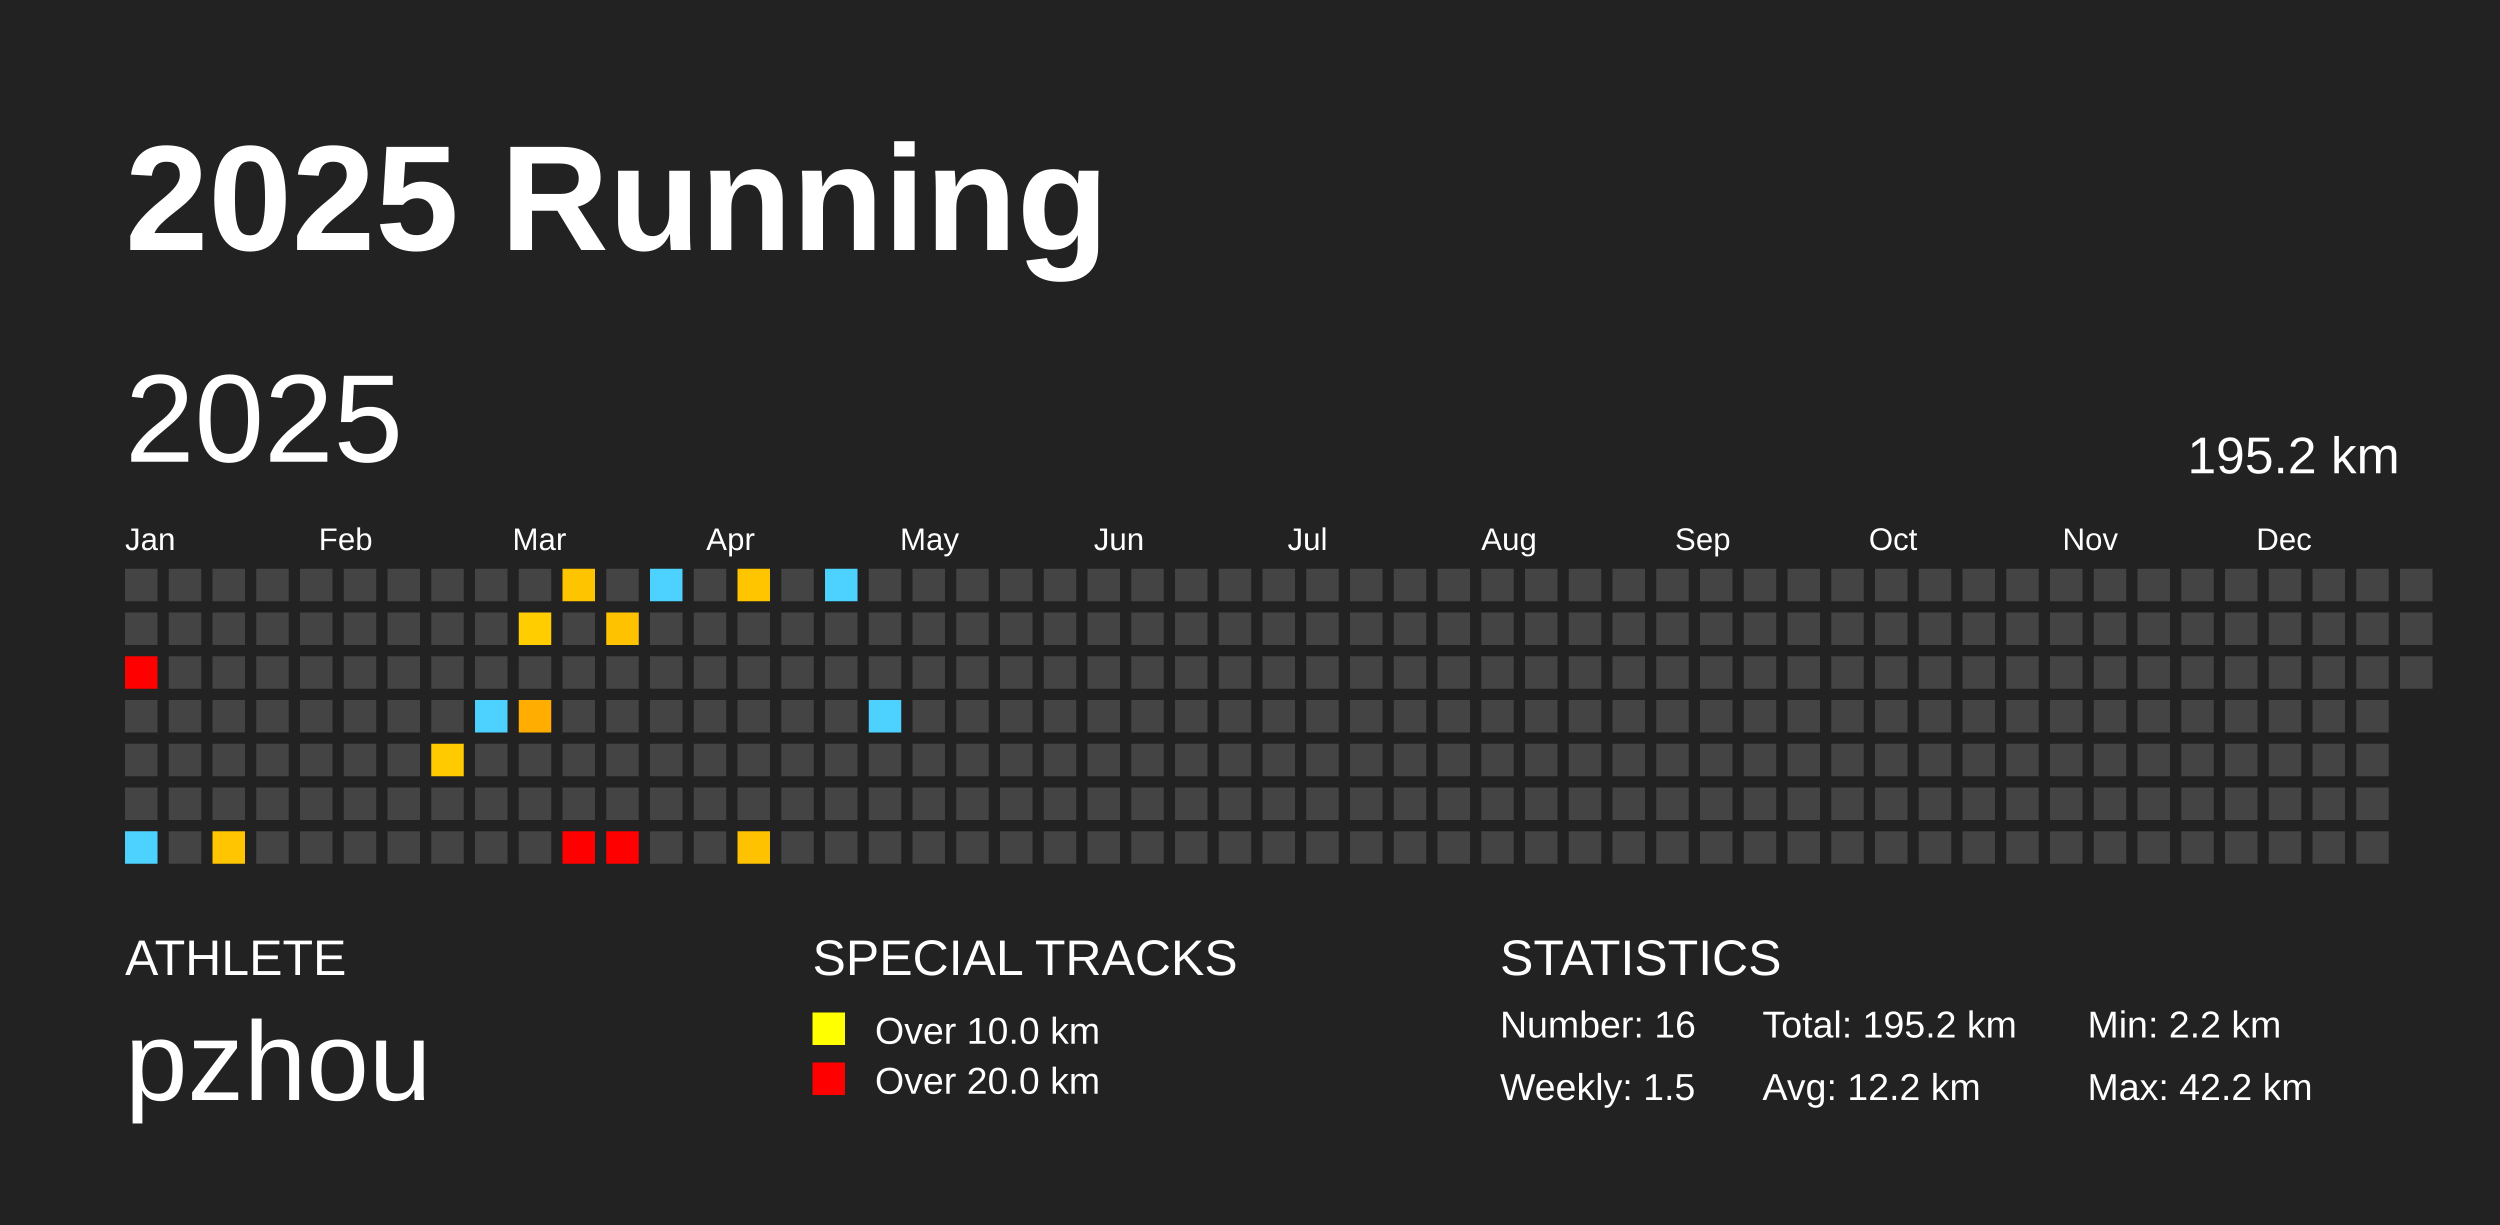
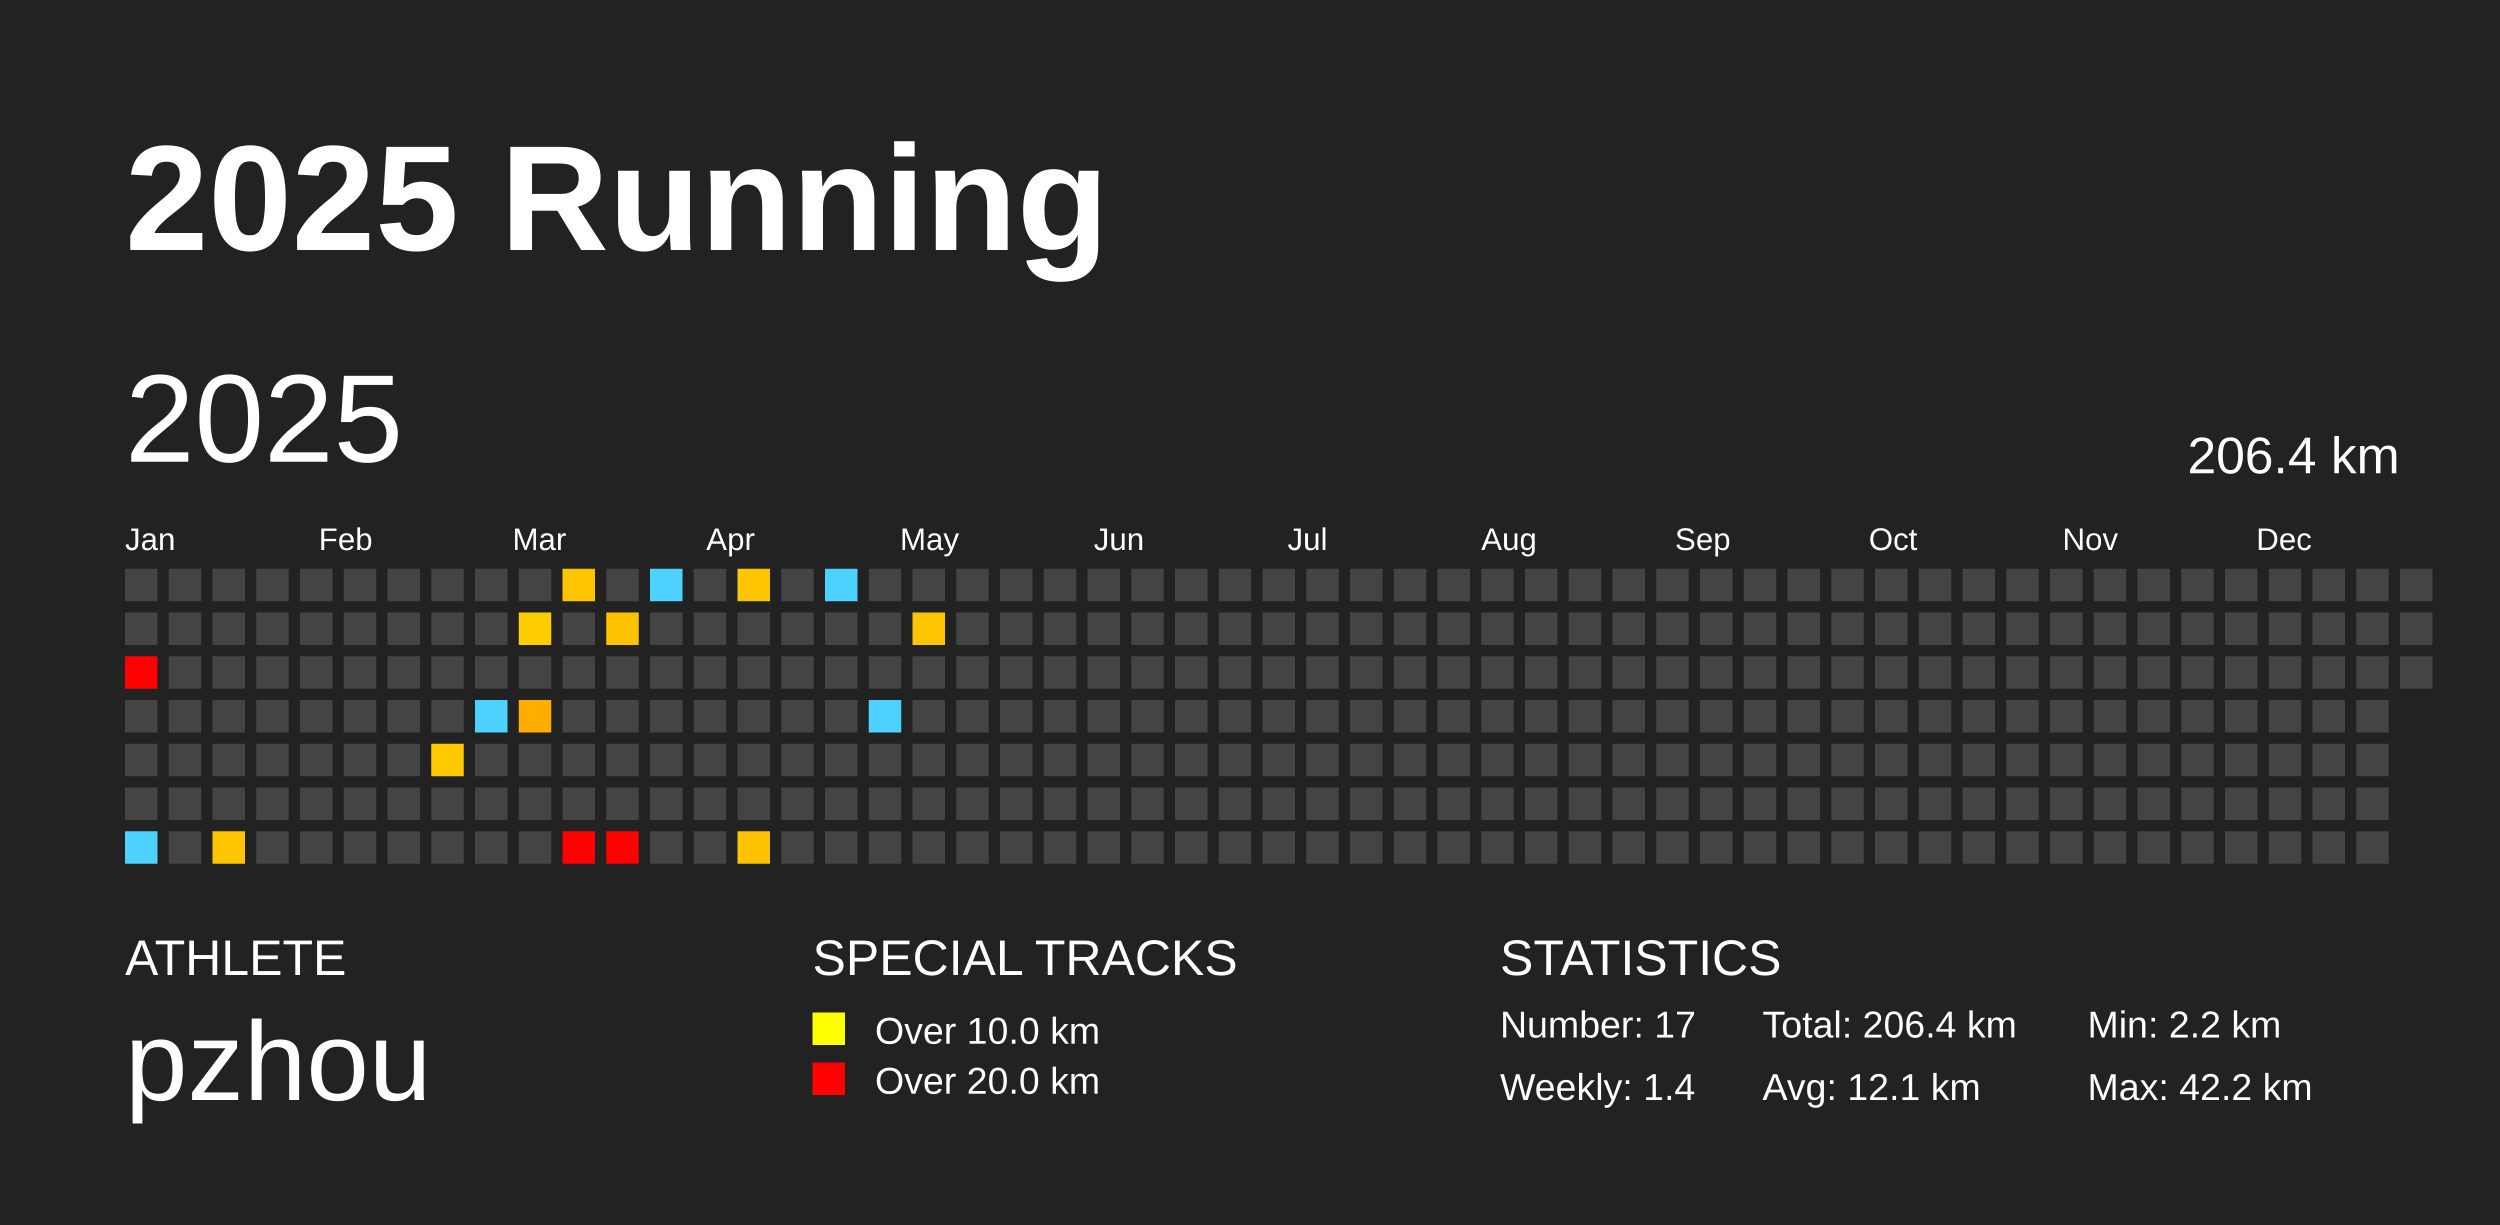
<svg xmlns="http://www.w3.org/2000/svg" baseProfile="full" height="98mm" version="1.1" viewBox="0,0,200,98" width="200mm">
  <defs />
  <rect fill="#222222" height="98" width="200" x="0" y="0" />
  <text fill="#FFFFFF" style="font-size:12px; font-family:Arial; font-weight:bold;" x="10" y="20">2025 Running</text>
  <text fill="#FFFFFF" style="font-size:4px; font-family:Arial" x="10" y="78">ATHLETE</text>
  <text fill="#FFFFFF" style="font-size:9px; font-family:Arial" x="10" y="88">pzhou</text>
  <text fill="#FFFFFF" style="font-size:4px; font-family:Arial" x="65" y="78">SPECIAL TRACKS</text>
  <rect fill="yellow" height="2.6" width="2.6" x="65" y="81" />
  <text fill="#FFFFFF" style="font-size:3px; font-family:Arial" x="70" y="83.5">Over 10.0 km</text>
  <rect fill="red" height="2.6" width="2.6" x="65" y="85" />
  <text fill="#FFFFFF" style="font-size:3px; font-family:Arial" x="70" y="87.5">Over 20.0 km</text>
  <text fill="#FFFFFF" style="font-size:4px; font-family:Arial" x="120" y="78">STATISTICS</text>
-   <text fill="#FFFFFF" style="font-size:3px; font-family:Arial" x="120" y="83">Number: 16</text>
-   <text fill="#FFFFFF" style="font-size:3px; font-family:Arial" x="120" y="88">Weekly: 1.5</text>
-   <text fill="#FFFFFF" style="font-size:3px; font-family:Arial" x="141" y="83">Total: 195.2 km</text>
-   <text fill="#FFFFFF" style="font-size:3px; font-family:Arial" x="141" y="88">Avg: 12.2 km</text>
+   <text fill="#FFFFFF" style="font-size:3px; font-family:Arial" x="120" y="83">Number: 17</text>
+   <text fill="#FFFFFF" style="font-size:3px; font-family:Arial" x="120" y="88">Weekly: 1.4</text>
+   <text fill="#FFFFFF" style="font-size:3px; font-family:Arial" x="141" y="83">Total: 206.4 km</text>
+   <text fill="#FFFFFF" style="font-size:3px; font-family:Arial" x="141" y="88">Avg: 12.1 km</text>
  <text fill="#FFFFFF" style="font-size:3px; font-family:Arial" x="167" y="83">Min: 2.2 km</text>
  <text fill="#FFFFFF" style="font-size:3px; font-family:Arial" x="167" y="88">Max: 42.2 km</text>
  <text dominant-baseline="hanging" fill="#FFFFFF" style="font-size:10.0px; font-family:Arial;" x="10" y="30">2025</text>
-   <text dominant-baseline="hanging" fill="#FFFFFF" style="font-size:4.125px; font-family:Arial;" x="175" y="35">195.2 km</text>
+   <text dominant-baseline="hanging" fill="#FFFFFF" style="font-size:4.125px; font-family:Arial;" x="175" y="35">206.4 km</text>
  <text fill="#FFFFFF" style="font-size:2.5px; font-family:Arial" x="10.0" y="44">Jan</text>
  <text fill="#FFFFFF" style="font-size:2.5px; font-family:Arial" x="25.5" y="44">Feb</text>
  <text fill="#FFFFFF" style="font-size:2.5px; font-family:Arial" x="41.0" y="44">Mar</text>
  <text fill="#FFFFFF" style="font-size:2.5px; font-family:Arial" x="56.5" y="44">Apr</text>
  <text fill="#FFFFFF" style="font-size:2.5px; font-family:Arial" x="72.0" y="44">May</text>
  <text fill="#FFFFFF" style="font-size:2.5px; font-family:Arial" x="87.5" y="44">Jun</text>
  <text fill="#FFFFFF" style="font-size:2.5px; font-family:Arial" x="103.0" y="44">Jul</text>
  <text fill="#FFFFFF" style="font-size:2.5px; font-family:Arial" x="118.5" y="44">Aug</text>
  <text fill="#FFFFFF" style="font-size:2.5px; font-family:Arial" x="134.0" y="44">Sep</text>
  <text fill="#FFFFFF" style="font-size:2.5px; font-family:Arial" x="149.5" y="44">Oct</text>
  <text fill="#FFFFFF" style="font-size:2.5px; font-family:Arial" x="165.0" y="44">Nov</text>
  <text fill="#FFFFFF" style="font-size:2.5px; font-family:Arial" x="180.5" y="44">Dec</text>
  <rect fill="#444444" height="2.6" width="2.6" x="10.0" y="45.5" />
  <rect fill="#444444" height="2.6" width="2.6" x="10.0" y="49.0" />
  <rect fill="red" height="2.6" width="2.6" x="10.0" y="52.5" />
  <rect fill="#444444" height="2.6" width="2.6" x="10.0" y="56.0" />
  <rect fill="#444444" height="2.6" width="2.6" x="10.0" y="59.5" />
  <rect fill="#444444" height="2.6" width="2.6" x="10.0" y="63.0" />
  <rect fill="#4dd2ff" height="2.6" width="2.6" x="10.0" y="66.5" />
  <rect fill="#444444" height="2.6" width="2.6" x="13.5" y="45.5" />
  <rect fill="#444444" height="2.6" width="2.6" x="13.5" y="49.0" />
  <rect fill="#444444" height="2.6" width="2.6" x="13.5" y="52.5" />
  <rect fill="#444444" height="2.6" width="2.6" x="13.5" y="56.0" />
  <rect fill="#444444" height="2.6" width="2.6" x="13.5" y="59.5" />
  <rect fill="#444444" height="2.6" width="2.6" x="13.5" y="63.0" />
  <rect fill="#444444" height="2.6" width="2.6" x="13.5" y="66.5" />
  <rect fill="#444444" height="2.6" width="2.6" x="17.0" y="45.5" />
  <rect fill="#444444" height="2.6" width="2.6" x="17.0" y="49.0" />
  <rect fill="#444444" height="2.6" width="2.6" x="17.0" y="52.5" />
  <rect fill="#444444" height="2.6" width="2.6" x="17.0" y="56.0" />
  <rect fill="#444444" height="2.6" width="2.6" x="17.0" y="59.5" />
  <rect fill="#444444" height="2.6" width="2.6" x="17.0" y="63.0" />
  <rect fill="#ffc500" height="2.6" width="2.6" x="17.0" y="66.5" />
  <rect fill="#444444" height="2.6" width="2.6" x="20.5" y="45.5" />
  <rect fill="#444444" height="2.6" width="2.6" x="20.5" y="49.0" />
  <rect fill="#444444" height="2.6" width="2.6" x="20.5" y="52.5" />
  <rect fill="#444444" height="2.6" width="2.6" x="20.5" y="56.0" />
  <rect fill="#444444" height="2.6" width="2.6" x="20.5" y="59.5" />
  <rect fill="#444444" height="2.6" width="2.6" x="20.5" y="63.0" />
  <rect fill="#444444" height="2.6" width="2.6" x="20.5" y="66.5" />
  <rect fill="#444444" height="2.6" width="2.6" x="24.0" y="45.5" />
  <rect fill="#444444" height="2.6" width="2.6" x="24.0" y="49.0" />
  <rect fill="#444444" height="2.6" width="2.6" x="24.0" y="52.5" />
  <rect fill="#444444" height="2.6" width="2.6" x="24.0" y="56.0" />
  <rect fill="#444444" height="2.6" width="2.6" x="24.0" y="59.5" />
  <rect fill="#444444" height="2.6" width="2.6" x="24.0" y="63.0" />
  <rect fill="#444444" height="2.6" width="2.6" x="24.0" y="66.5" />
  <rect fill="#444444" height="2.6" width="2.6" x="27.5" y="45.5" />
  <rect fill="#444444" height="2.6" width="2.6" x="27.5" y="49.0" />
  <rect fill="#444444" height="2.6" width="2.6" x="27.5" y="52.5" />
  <rect fill="#444444" height="2.6" width="2.6" x="27.5" y="56.0" />
  <rect fill="#444444" height="2.6" width="2.6" x="27.5" y="59.5" />
  <rect fill="#444444" height="2.6" width="2.6" x="27.5" y="63.0" />
  <rect fill="#444444" height="2.6" width="2.6" x="27.5" y="66.5" />
  <rect fill="#444444" height="2.6" width="2.6" x="31.0" y="45.5" />
  <rect fill="#444444" height="2.6" width="2.6" x="31.0" y="49.0" />
  <rect fill="#444444" height="2.6" width="2.6" x="31.0" y="52.5" />
  <rect fill="#444444" height="2.6" width="2.6" x="31.0" y="56.0" />
  <rect fill="#444444" height="2.6" width="2.6" x="31.0" y="59.5" />
  <rect fill="#444444" height="2.6" width="2.6" x="31.0" y="63.0" />
  <rect fill="#444444" height="2.6" width="2.6" x="31.0" y="66.5" />
  <rect fill="#444444" height="2.6" width="2.6" x="34.5" y="45.5" />
  <rect fill="#444444" height="2.6" width="2.6" x="34.5" y="49.0" />
  <rect fill="#444444" height="2.6" width="2.6" x="34.5" y="52.5" />
  <rect fill="#444444" height="2.6" width="2.6" x="34.5" y="56.0" />
  <rect fill="#ffcb00" height="2.6" width="2.6" x="34.5" y="59.5" />
  <rect fill="#444444" height="2.6" width="2.6" x="34.5" y="63.0" />
  <rect fill="#444444" height="2.6" width="2.6" x="34.5" y="66.5" />
  <rect fill="#444444" height="2.6" width="2.6" x="38.0" y="45.5" />
  <rect fill="#444444" height="2.6" width="2.6" x="38.0" y="49.0" />
  <rect fill="#444444" height="2.6" width="2.6" x="38.0" y="52.5" />
  <rect fill="#4dd2ff" height="2.6" width="2.6" x="38.0" y="56.0" />
  <rect fill="#444444" height="2.6" width="2.6" x="38.0" y="59.5" />
  <rect fill="#444444" height="2.6" width="2.6" x="38.0" y="63.0" />
  <rect fill="#444444" height="2.6" width="2.6" x="38.0" y="66.5" />
  <rect fill="#444444" height="2.6" width="2.6" x="41.5" y="45.5" />
  <rect fill="#ffcd00" height="2.6" width="2.6" x="41.5" y="49.0" />
  <rect fill="#444444" height="2.6" width="2.6" x="41.5" y="52.5" />
  <rect fill="#ffad00" height="2.6" width="2.6" x="41.5" y="56.0" />
  <rect fill="#444444" height="2.6" width="2.6" x="41.5" y="59.5" />
  <rect fill="#444444" height="2.6" width="2.6" x="41.5" y="63.0" />
  <rect fill="#444444" height="2.6" width="2.6" x="41.5" y="66.5" />
  <rect fill="#ffc400" height="2.6" width="2.6" x="45.0" y="45.5" />
  <rect fill="#444444" height="2.6" width="2.6" x="45.0" y="49.0" />
  <rect fill="#444444" height="2.6" width="2.6" x="45.0" y="52.5" />
  <rect fill="#444444" height="2.6" width="2.6" x="45.0" y="56.0" />
  <rect fill="#444444" height="2.6" width="2.6" x="45.0" y="59.5" />
  <rect fill="#444444" height="2.6" width="2.6" x="45.0" y="63.0" />
  <rect fill="red" height="2.6" width="2.6" x="45.0" y="66.5" />
  <rect fill="#444444" height="2.6" width="2.6" x="48.5" y="45.5" />
  <rect fill="#ffc200" height="2.6" width="2.6" x="48.5" y="49.0" />
  <rect fill="#444444" height="2.6" width="2.6" x="48.5" y="52.5" />
  <rect fill="#444444" height="2.6" width="2.6" x="48.5" y="56.0" />
  <rect fill="#444444" height="2.6" width="2.6" x="48.5" y="59.5" />
  <rect fill="#444444" height="2.6" width="2.6" x="48.5" y="63.0" />
  <rect fill="red" height="2.6" width="2.6" x="48.5" y="66.5" />
  <rect fill="#4dd2ff" height="2.6" width="2.6" x="52.0" y="45.5" />
  <rect fill="#444444" height="2.6" width="2.6" x="52.0" y="49.0" />
  <rect fill="#444444" height="2.6" width="2.6" x="52.0" y="52.5" />
  <rect fill="#444444" height="2.6" width="2.6" x="52.0" y="56.0" />
  <rect fill="#444444" height="2.6" width="2.6" x="52.0" y="59.5" />
  <rect fill="#444444" height="2.6" width="2.6" x="52.0" y="63.0" />
  <rect fill="#444444" height="2.6" width="2.6" x="52.0" y="66.5" />
  <rect fill="#444444" height="2.6" width="2.6" x="55.5" y="45.5" />
  <rect fill="#444444" height="2.6" width="2.6" x="55.5" y="49.0" />
  <rect fill="#444444" height="2.6" width="2.6" x="55.5" y="52.5" />
  <rect fill="#444444" height="2.6" width="2.6" x="55.5" y="56.0" />
  <rect fill="#444444" height="2.6" width="2.6" x="55.5" y="59.5" />
  <rect fill="#444444" height="2.6" width="2.6" x="55.5" y="63.0" />
  <rect fill="#444444" height="2.6" width="2.6" x="55.5" y="66.5" />
  <rect fill="#ffc600" height="2.6" width="2.6" x="59.0" y="45.5" />
  <rect fill="#444444" height="2.6" width="2.6" x="59.0" y="49.0" />
  <rect fill="#444444" height="2.6" width="2.6" x="59.0" y="52.5" />
  <rect fill="#444444" height="2.6" width="2.6" x="59.0" y="56.0" />
  <rect fill="#444444" height="2.6" width="2.6" x="59.0" y="59.5" />
  <rect fill="#444444" height="2.6" width="2.6" x="59.0" y="63.0" />
  <rect fill="#ffc200" height="2.6" width="2.6" x="59.0" y="66.5" />
  <rect fill="#444444" height="2.6" width="2.6" x="62.5" y="45.5" />
  <rect fill="#444444" height="2.6" width="2.6" x="62.5" y="49.0" />
  <rect fill="#444444" height="2.6" width="2.6" x="62.5" y="52.5" />
  <rect fill="#444444" height="2.6" width="2.6" x="62.5" y="56.0" />
  <rect fill="#444444" height="2.6" width="2.6" x="62.5" y="59.5" />
  <rect fill="#444444" height="2.6" width="2.6" x="62.5" y="63.0" />
  <rect fill="#444444" height="2.6" width="2.6" x="62.5" y="66.5" />
  <rect fill="#4dd2ff" height="2.6" width="2.6" x="66.0" y="45.5" />
  <rect fill="#444444" height="2.6" width="2.6" x="66.0" y="49.0" />
  <rect fill="#444444" height="2.6" width="2.6" x="66.0" y="52.5" />
  <rect fill="#444444" height="2.6" width="2.6" x="66.0" y="56.0" />
  <rect fill="#444444" height="2.6" width="2.6" x="66.0" y="59.5" />
  <rect fill="#444444" height="2.6" width="2.6" x="66.0" y="63.0" />
  <rect fill="#444444" height="2.6" width="2.6" x="66.0" y="66.5" />
  <rect fill="#444444" height="2.6" width="2.6" x="69.5" y="45.5" />
  <rect fill="#444444" height="2.6" width="2.6" x="69.5" y="49.0" />
  <rect fill="#444444" height="2.6" width="2.6" x="69.5" y="52.5" />
  <rect fill="#4dd2ff" height="2.6" width="2.6" x="69.5" y="56.0" />
  <rect fill="#444444" height="2.6" width="2.6" x="69.5" y="59.5" />
  <rect fill="#444444" height="2.6" width="2.6" x="69.5" y="63.0" />
  <rect fill="#444444" height="2.6" width="2.6" x="69.5" y="66.5" />
  <rect fill="#444444" height="2.6" width="2.6" x="73.0" y="45.5" />
-   <rect fill="#444444" height="2.6" width="2.6" x="73.0" y="49.0" />
+   <rect fill="#ffc500" height="2.6" width="2.6" x="73.0" y="49.0" />
  <rect fill="#444444" height="2.6" width="2.6" x="73.0" y="52.5" />
  <rect fill="#444444" height="2.6" width="2.6" x="73.0" y="56.0" />
  <rect fill="#444444" height="2.6" width="2.6" x="73.0" y="59.5" />
  <rect fill="#444444" height="2.6" width="2.6" x="73.0" y="63.0" />
  <rect fill="#444444" height="2.6" width="2.6" x="73.0" y="66.5" />
  <rect fill="#444444" height="2.6" width="2.6" x="76.5" y="45.5" />
  <rect fill="#444444" height="2.6" width="2.6" x="76.5" y="49.0" />
  <rect fill="#444444" height="2.6" width="2.6" x="76.5" y="52.5" />
  <rect fill="#444444" height="2.6" width="2.6" x="76.5" y="56.0" />
  <rect fill="#444444" height="2.6" width="2.6" x="76.5" y="59.5" />
  <rect fill="#444444" height="2.6" width="2.6" x="76.5" y="63.0" />
  <rect fill="#444444" height="2.6" width="2.6" x="76.5" y="66.5" />
  <rect fill="#444444" height="2.6" width="2.6" x="80.0" y="45.5" />
  <rect fill="#444444" height="2.6" width="2.6" x="80.0" y="49.0" />
  <rect fill="#444444" height="2.6" width="2.6" x="80.0" y="52.5" />
  <rect fill="#444444" height="2.6" width="2.6" x="80.0" y="56.0" />
  <rect fill="#444444" height="2.6" width="2.6" x="80.0" y="59.5" />
  <rect fill="#444444" height="2.6" width="2.6" x="80.0" y="63.0" />
  <rect fill="#444444" height="2.6" width="2.6" x="80.0" y="66.5" />
  <rect fill="#444444" height="2.6" width="2.6" x="83.5" y="45.5" />
  <rect fill="#444444" height="2.6" width="2.6" x="83.5" y="49.0" />
  <rect fill="#444444" height="2.6" width="2.6" x="83.5" y="52.5" />
  <rect fill="#444444" height="2.6" width="2.6" x="83.5" y="56.0" />
  <rect fill="#444444" height="2.6" width="2.6" x="83.5" y="59.5" />
  <rect fill="#444444" height="2.6" width="2.6" x="83.5" y="63.0" />
  <rect fill="#444444" height="2.6" width="2.6" x="83.5" y="66.5" />
  <rect fill="#444444" height="2.6" width="2.6" x="87.0" y="45.5" />
  <rect fill="#444444" height="2.6" width="2.6" x="87.0" y="49.0" />
  <rect fill="#444444" height="2.6" width="2.6" x="87.0" y="52.5" />
  <rect fill="#444444" height="2.6" width="2.6" x="87.0" y="56.0" />
  <rect fill="#444444" height="2.6" width="2.6" x="87.0" y="59.5" />
  <rect fill="#444444" height="2.6" width="2.6" x="87.0" y="63.0" />
  <rect fill="#444444" height="2.6" width="2.6" x="87.0" y="66.5" />
  <rect fill="#444444" height="2.6" width="2.6" x="90.5" y="45.5" />
  <rect fill="#444444" height="2.6" width="2.6" x="90.5" y="49.0" />
  <rect fill="#444444" height="2.6" width="2.6" x="90.5" y="52.5" />
  <rect fill="#444444" height="2.6" width="2.6" x="90.5" y="56.0" />
  <rect fill="#444444" height="2.6" width="2.6" x="90.5" y="59.5" />
  <rect fill="#444444" height="2.6" width="2.6" x="90.5" y="63.0" />
  <rect fill="#444444" height="2.6" width="2.6" x="90.5" y="66.5" />
  <rect fill="#444444" height="2.6" width="2.6" x="94.0" y="45.5" />
  <rect fill="#444444" height="2.6" width="2.6" x="94.0" y="49.0" />
  <rect fill="#444444" height="2.6" width="2.6" x="94.0" y="52.5" />
  <rect fill="#444444" height="2.6" width="2.6" x="94.0" y="56.0" />
  <rect fill="#444444" height="2.6" width="2.6" x="94.0" y="59.5" />
  <rect fill="#444444" height="2.6" width="2.6" x="94.0" y="63.0" />
  <rect fill="#444444" height="2.6" width="2.6" x="94.0" y="66.5" />
  <rect fill="#444444" height="2.6" width="2.6" x="97.5" y="45.5" />
  <rect fill="#444444" height="2.6" width="2.6" x="97.5" y="49.0" />
  <rect fill="#444444" height="2.6" width="2.6" x="97.5" y="52.5" />
  <rect fill="#444444" height="2.6" width="2.6" x="97.5" y="56.0" />
  <rect fill="#444444" height="2.6" width="2.6" x="97.5" y="59.5" />
  <rect fill="#444444" height="2.6" width="2.6" x="97.5" y="63.0" />
  <rect fill="#444444" height="2.6" width="2.6" x="97.5" y="66.5" />
  <rect fill="#444444" height="2.6" width="2.6" x="101.0" y="45.5" />
  <rect fill="#444444" height="2.6" width="2.6" x="101.0" y="49.0" />
  <rect fill="#444444" height="2.6" width="2.6" x="101.0" y="52.5" />
  <rect fill="#444444" height="2.6" width="2.6" x="101.0" y="56.0" />
  <rect fill="#444444" height="2.6" width="2.6" x="101.0" y="59.5" />
  <rect fill="#444444" height="2.6" width="2.6" x="101.0" y="63.0" />
  <rect fill="#444444" height="2.6" width="2.6" x="101.0" y="66.5" />
  <rect fill="#444444" height="2.6" width="2.6" x="104.5" y="45.5" />
  <rect fill="#444444" height="2.6" width="2.6" x="104.5" y="49.0" />
  <rect fill="#444444" height="2.6" width="2.6" x="104.5" y="52.5" />
  <rect fill="#444444" height="2.6" width="2.6" x="104.5" y="56.0" />
  <rect fill="#444444" height="2.6" width="2.6" x="104.5" y="59.5" />
  <rect fill="#444444" height="2.6" width="2.6" x="104.5" y="63.0" />
  <rect fill="#444444" height="2.6" width="2.6" x="104.5" y="66.5" />
  <rect fill="#444444" height="2.6" width="2.6" x="108.0" y="45.5" />
  <rect fill="#444444" height="2.6" width="2.6" x="108.0" y="49.0" />
  <rect fill="#444444" height="2.6" width="2.6" x="108.0" y="52.5" />
  <rect fill="#444444" height="2.6" width="2.6" x="108.0" y="56.0" />
  <rect fill="#444444" height="2.6" width="2.6" x="108.0" y="59.5" />
  <rect fill="#444444" height="2.6" width="2.6" x="108.0" y="63.0" />
  <rect fill="#444444" height="2.6" width="2.6" x="108.0" y="66.5" />
  <rect fill="#444444" height="2.6" width="2.6" x="111.5" y="45.5" />
  <rect fill="#444444" height="2.6" width="2.6" x="111.5" y="49.0" />
  <rect fill="#444444" height="2.6" width="2.6" x="111.5" y="52.5" />
  <rect fill="#444444" height="2.6" width="2.6" x="111.5" y="56.0" />
  <rect fill="#444444" height="2.6" width="2.6" x="111.5" y="59.5" />
  <rect fill="#444444" height="2.6" width="2.6" x="111.5" y="63.0" />
  <rect fill="#444444" height="2.6" width="2.6" x="111.5" y="66.5" />
  <rect fill="#444444" height="2.6" width="2.6" x="115.0" y="45.5" />
  <rect fill="#444444" height="2.6" width="2.6" x="115.0" y="49.0" />
  <rect fill="#444444" height="2.6" width="2.6" x="115.0" y="52.5" />
  <rect fill="#444444" height="2.6" width="2.6" x="115.0" y="56.0" />
  <rect fill="#444444" height="2.6" width="2.6" x="115.0" y="59.5" />
  <rect fill="#444444" height="2.6" width="2.6" x="115.0" y="63.0" />
  <rect fill="#444444" height="2.6" width="2.6" x="115.0" y="66.5" />
  <rect fill="#444444" height="2.6" width="2.6" x="118.5" y="45.5" />
  <rect fill="#444444" height="2.6" width="2.6" x="118.5" y="49.0" />
  <rect fill="#444444" height="2.6" width="2.6" x="118.5" y="52.5" />
  <rect fill="#444444" height="2.6" width="2.6" x="118.5" y="56.0" />
  <rect fill="#444444" height="2.6" width="2.6" x="118.5" y="59.5" />
  <rect fill="#444444" height="2.6" width="2.6" x="118.5" y="63.0" />
  <rect fill="#444444" height="2.6" width="2.6" x="118.5" y="66.5" />
  <rect fill="#444444" height="2.6" width="2.6" x="122.0" y="45.5" />
  <rect fill="#444444" height="2.6" width="2.6" x="122.0" y="49.0" />
  <rect fill="#444444" height="2.6" width="2.6" x="122.0" y="52.5" />
  <rect fill="#444444" height="2.6" width="2.6" x="122.0" y="56.0" />
  <rect fill="#444444" height="2.6" width="2.6" x="122.0" y="59.5" />
  <rect fill="#444444" height="2.6" width="2.6" x="122.0" y="63.0" />
  <rect fill="#444444" height="2.6" width="2.6" x="122.0" y="66.5" />
  <rect fill="#444444" height="2.6" width="2.6" x="125.5" y="45.5" />
  <rect fill="#444444" height="2.6" width="2.6" x="125.5" y="49.0" />
  <rect fill="#444444" height="2.6" width="2.6" x="125.5" y="52.5" />
  <rect fill="#444444" height="2.6" width="2.6" x="125.5" y="56.0" />
  <rect fill="#444444" height="2.6" width="2.6" x="125.5" y="59.5" />
  <rect fill="#444444" height="2.6" width="2.6" x="125.5" y="63.0" />
  <rect fill="#444444" height="2.6" width="2.6" x="125.5" y="66.5" />
  <rect fill="#444444" height="2.6" width="2.6" x="129.0" y="45.5" />
  <rect fill="#444444" height="2.6" width="2.6" x="129.0" y="49.0" />
  <rect fill="#444444" height="2.6" width="2.6" x="129.0" y="52.5" />
  <rect fill="#444444" height="2.6" width="2.6" x="129.0" y="56.0" />
  <rect fill="#444444" height="2.6" width="2.6" x="129.0" y="59.5" />
  <rect fill="#444444" height="2.6" width="2.6" x="129.0" y="63.0" />
  <rect fill="#444444" height="2.6" width="2.6" x="129.0" y="66.5" />
  <rect fill="#444444" height="2.6" width="2.6" x="132.5" y="45.5" />
  <rect fill="#444444" height="2.6" width="2.6" x="132.5" y="49.0" />
  <rect fill="#444444" height="2.6" width="2.6" x="132.5" y="52.5" />
  <rect fill="#444444" height="2.6" width="2.6" x="132.5" y="56.0" />
  <rect fill="#444444" height="2.6" width="2.6" x="132.5" y="59.5" />
  <rect fill="#444444" height="2.6" width="2.6" x="132.5" y="63.0" />
  <rect fill="#444444" height="2.6" width="2.6" x="132.5" y="66.5" />
  <rect fill="#444444" height="2.6" width="2.6" x="136.0" y="45.5" />
  <rect fill="#444444" height="2.6" width="2.6" x="136.0" y="49.0" />
  <rect fill="#444444" height="2.6" width="2.6" x="136.0" y="52.5" />
  <rect fill="#444444" height="2.6" width="2.6" x="136.0" y="56.0" />
  <rect fill="#444444" height="2.6" width="2.6" x="136.0" y="59.5" />
  <rect fill="#444444" height="2.6" width="2.6" x="136.0" y="63.0" />
  <rect fill="#444444" height="2.6" width="2.6" x="136.0" y="66.5" />
  <rect fill="#444444" height="2.6" width="2.6" x="139.5" y="45.5" />
  <rect fill="#444444" height="2.6" width="2.6" x="139.5" y="49.0" />
  <rect fill="#444444" height="2.6" width="2.6" x="139.5" y="52.5" />
  <rect fill="#444444" height="2.6" width="2.6" x="139.5" y="56.0" />
  <rect fill="#444444" height="2.6" width="2.6" x="139.5" y="59.5" />
  <rect fill="#444444" height="2.6" width="2.6" x="139.5" y="63.0" />
  <rect fill="#444444" height="2.6" width="2.6" x="139.5" y="66.5" />
  <rect fill="#444444" height="2.6" width="2.6" x="143.0" y="45.5" />
  <rect fill="#444444" height="2.6" width="2.6" x="143.0" y="49.0" />
  <rect fill="#444444" height="2.6" width="2.6" x="143.0" y="52.5" />
  <rect fill="#444444" height="2.6" width="2.6" x="143.0" y="56.0" />
  <rect fill="#444444" height="2.6" width="2.6" x="143.0" y="59.5" />
  <rect fill="#444444" height="2.6" width="2.6" x="143.0" y="63.0" />
  <rect fill="#444444" height="2.6" width="2.6" x="143.0" y="66.5" />
  <rect fill="#444444" height="2.6" width="2.6" x="146.5" y="45.5" />
  <rect fill="#444444" height="2.6" width="2.6" x="146.5" y="49.0" />
  <rect fill="#444444" height="2.6" width="2.6" x="146.5" y="52.5" />
  <rect fill="#444444" height="2.6" width="2.6" x="146.5" y="56.0" />
  <rect fill="#444444" height="2.6" width="2.6" x="146.5" y="59.5" />
  <rect fill="#444444" height="2.6" width="2.6" x="146.5" y="63.0" />
  <rect fill="#444444" height="2.6" width="2.6" x="146.5" y="66.5" />
  <rect fill="#444444" height="2.6" width="2.6" x="150.0" y="45.5" />
  <rect fill="#444444" height="2.6" width="2.6" x="150.0" y="49.0" />
  <rect fill="#444444" height="2.6" width="2.6" x="150.0" y="52.5" />
  <rect fill="#444444" height="2.6" width="2.6" x="150.0" y="56.0" />
  <rect fill="#444444" height="2.6" width="2.6" x="150.0" y="59.5" />
  <rect fill="#444444" height="2.6" width="2.6" x="150.0" y="63.0" />
  <rect fill="#444444" height="2.6" width="2.6" x="150.0" y="66.5" />
  <rect fill="#444444" height="2.6" width="2.6" x="153.5" y="45.5" />
  <rect fill="#444444" height="2.6" width="2.6" x="153.5" y="49.0" />
  <rect fill="#444444" height="2.6" width="2.6" x="153.5" y="52.5" />
  <rect fill="#444444" height="2.6" width="2.6" x="153.5" y="56.0" />
  <rect fill="#444444" height="2.6" width="2.6" x="153.5" y="59.5" />
  <rect fill="#444444" height="2.6" width="2.6" x="153.5" y="63.0" />
  <rect fill="#444444" height="2.6" width="2.6" x="153.5" y="66.5" />
  <rect fill="#444444" height="2.6" width="2.6" x="157.0" y="45.5" />
  <rect fill="#444444" height="2.6" width="2.6" x="157.0" y="49.0" />
  <rect fill="#444444" height="2.6" width="2.6" x="157.0" y="52.5" />
  <rect fill="#444444" height="2.6" width="2.6" x="157.0" y="56.0" />
  <rect fill="#444444" height="2.6" width="2.6" x="157.0" y="59.5" />
  <rect fill="#444444" height="2.6" width="2.6" x="157.0" y="63.0" />
  <rect fill="#444444" height="2.6" width="2.6" x="157.0" y="66.5" />
  <rect fill="#444444" height="2.6" width="2.6" x="160.5" y="45.5" />
  <rect fill="#444444" height="2.6" width="2.6" x="160.5" y="49.0" />
  <rect fill="#444444" height="2.6" width="2.6" x="160.5" y="52.5" />
  <rect fill="#444444" height="2.6" width="2.6" x="160.5" y="56.0" />
  <rect fill="#444444" height="2.6" width="2.6" x="160.5" y="59.5" />
  <rect fill="#444444" height="2.6" width="2.6" x="160.5" y="63.0" />
  <rect fill="#444444" height="2.6" width="2.6" x="160.5" y="66.5" />
  <rect fill="#444444" height="2.6" width="2.6" x="164.0" y="45.5" />
  <rect fill="#444444" height="2.6" width="2.6" x="164.0" y="49.0" />
  <rect fill="#444444" height="2.6" width="2.6" x="164.0" y="52.5" />
  <rect fill="#444444" height="2.6" width="2.6" x="164.0" y="56.0" />
  <rect fill="#444444" height="2.6" width="2.6" x="164.0" y="59.5" />
  <rect fill="#444444" height="2.6" width="2.6" x="164.0" y="63.0" />
  <rect fill="#444444" height="2.6" width="2.6" x="164.0" y="66.5" />
  <rect fill="#444444" height="2.6" width="2.6" x="167.5" y="45.5" />
  <rect fill="#444444" height="2.6" width="2.6" x="167.5" y="49.0" />
  <rect fill="#444444" height="2.6" width="2.6" x="167.5" y="52.5" />
  <rect fill="#444444" height="2.6" width="2.6" x="167.5" y="56.0" />
  <rect fill="#444444" height="2.6" width="2.6" x="167.5" y="59.5" />
  <rect fill="#444444" height="2.6" width="2.6" x="167.5" y="63.0" />
  <rect fill="#444444" height="2.6" width="2.6" x="167.5" y="66.5" />
  <rect fill="#444444" height="2.6" width="2.6" x="171.0" y="45.5" />
  <rect fill="#444444" height="2.6" width="2.6" x="171.0" y="49.0" />
  <rect fill="#444444" height="2.6" width="2.6" x="171.0" y="52.5" />
  <rect fill="#444444" height="2.6" width="2.6" x="171.0" y="56.0" />
  <rect fill="#444444" height="2.6" width="2.6" x="171.0" y="59.5" />
  <rect fill="#444444" height="2.6" width="2.6" x="171.0" y="63.0" />
  <rect fill="#444444" height="2.6" width="2.6" x="171.0" y="66.5" />
  <rect fill="#444444" height="2.6" width="2.6" x="174.5" y="45.5" />
  <rect fill="#444444" height="2.6" width="2.6" x="174.5" y="49.0" />
  <rect fill="#444444" height="2.6" width="2.6" x="174.5" y="52.5" />
  <rect fill="#444444" height="2.6" width="2.6" x="174.5" y="56.0" />
  <rect fill="#444444" height="2.6" width="2.6" x="174.5" y="59.5" />
  <rect fill="#444444" height="2.6" width="2.6" x="174.5" y="63.0" />
  <rect fill="#444444" height="2.6" width="2.6" x="174.5" y="66.5" />
  <rect fill="#444444" height="2.6" width="2.6" x="178.0" y="45.5" />
  <rect fill="#444444" height="2.6" width="2.6" x="178.0" y="49.0" />
  <rect fill="#444444" height="2.6" width="2.6" x="178.0" y="52.5" />
  <rect fill="#444444" height="2.6" width="2.6" x="178.0" y="56.0" />
  <rect fill="#444444" height="2.6" width="2.6" x="178.0" y="59.5" />
  <rect fill="#444444" height="2.6" width="2.6" x="178.0" y="63.0" />
  <rect fill="#444444" height="2.6" width="2.6" x="178.0" y="66.5" />
  <rect fill="#444444" height="2.6" width="2.6" x="181.5" y="45.5" />
  <rect fill="#444444" height="2.6" width="2.6" x="181.5" y="49.0" />
  <rect fill="#444444" height="2.6" width="2.6" x="181.5" y="52.5" />
  <rect fill="#444444" height="2.6" width="2.6" x="181.5" y="56.0" />
  <rect fill="#444444" height="2.6" width="2.6" x="181.5" y="59.5" />
  <rect fill="#444444" height="2.6" width="2.6" x="181.5" y="63.0" />
  <rect fill="#444444" height="2.6" width="2.6" x="181.5" y="66.5" />
  <rect fill="#444444" height="2.6" width="2.6" x="185.0" y="45.5" />
  <rect fill="#444444" height="2.6" width="2.6" x="185.0" y="49.0" />
  <rect fill="#444444" height="2.6" width="2.6" x="185.0" y="52.5" />
  <rect fill="#444444" height="2.6" width="2.6" x="185.0" y="56.0" />
  <rect fill="#444444" height="2.6" width="2.6" x="185.0" y="59.5" />
  <rect fill="#444444" height="2.6" width="2.6" x="185.0" y="63.0" />
  <rect fill="#444444" height="2.6" width="2.6" x="185.0" y="66.5" />
  <rect fill="#444444" height="2.6" width="2.6" x="188.5" y="45.5" />
  <rect fill="#444444" height="2.6" width="2.6" x="188.5" y="49.0" />
  <rect fill="#444444" height="2.6" width="2.6" x="188.5" y="52.5" />
  <rect fill="#444444" height="2.6" width="2.6" x="188.5" y="56.0" />
  <rect fill="#444444" height="2.6" width="2.6" x="188.5" y="59.5" />
  <rect fill="#444444" height="2.6" width="2.6" x="188.5" y="63.0" />
  <rect fill="#444444" height="2.6" width="2.6" x="188.5" y="66.5" />
  <rect fill="#444444" height="2.6" width="2.6" x="192.0" y="45.5" />
  <rect fill="#444444" height="2.6" width="2.6" x="192.0" y="49.0" />
  <rect fill="#444444" height="2.6" width="2.6" x="192.0" y="52.5" />
</svg>
